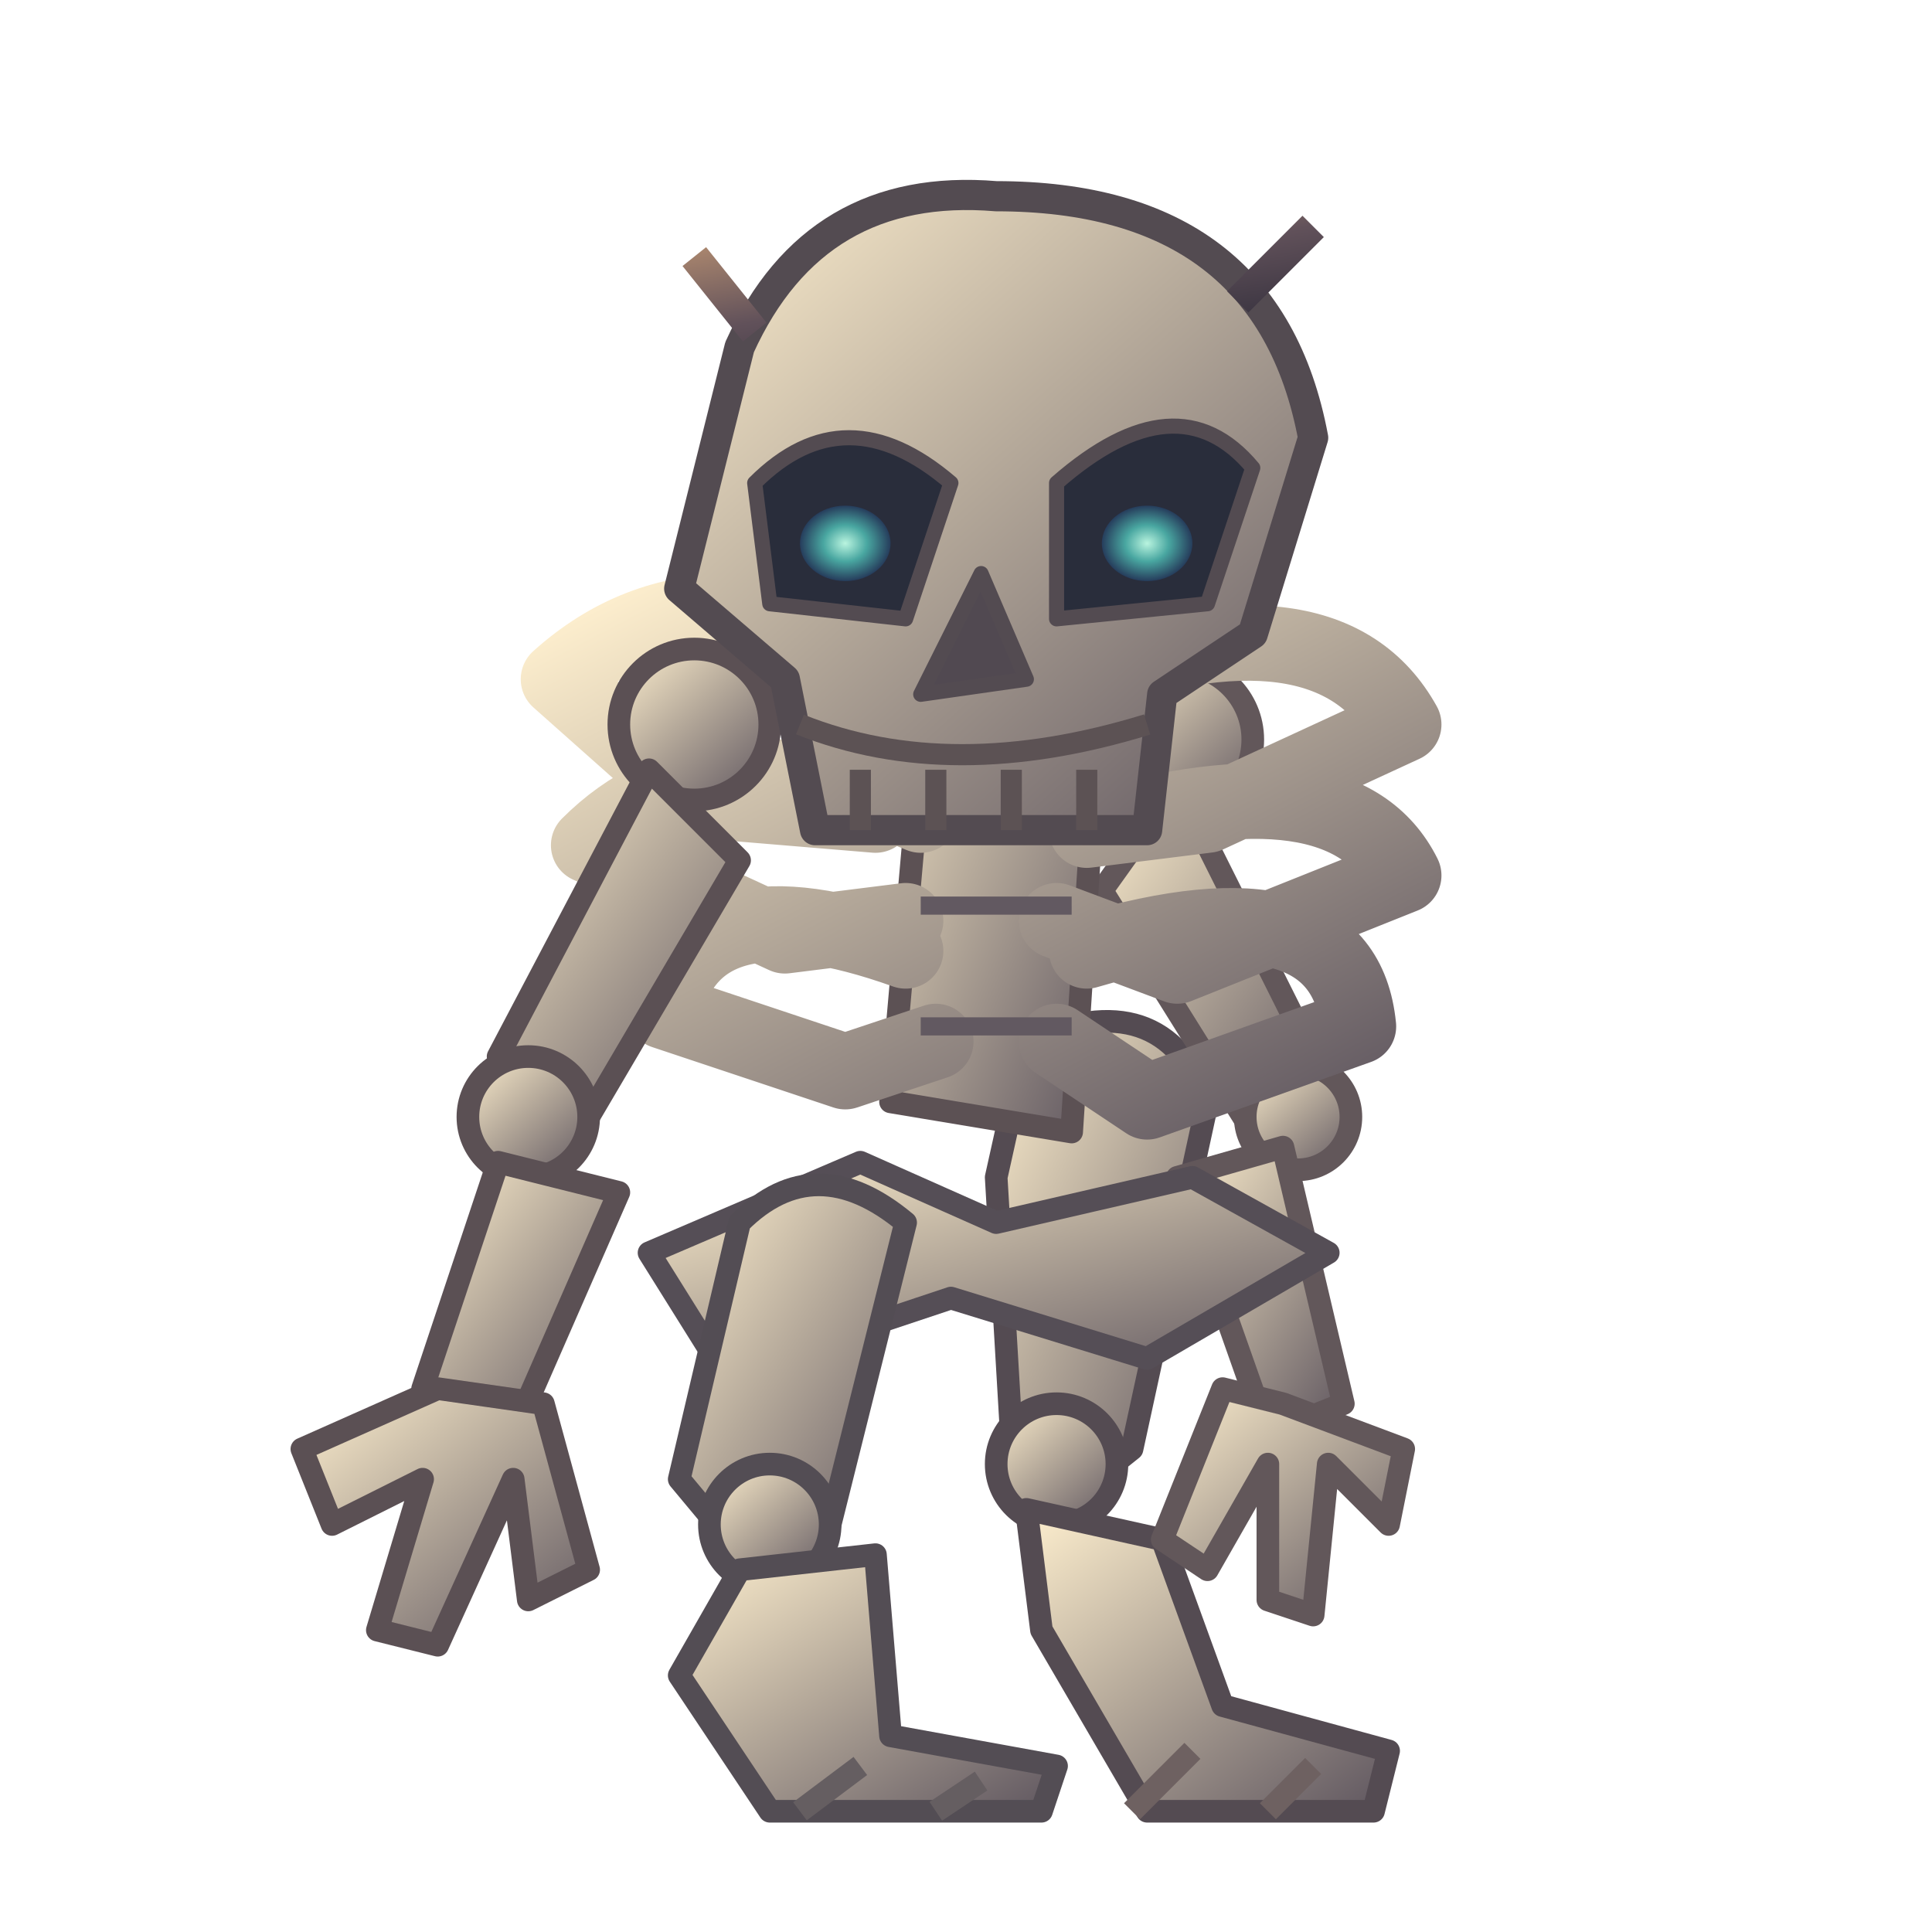
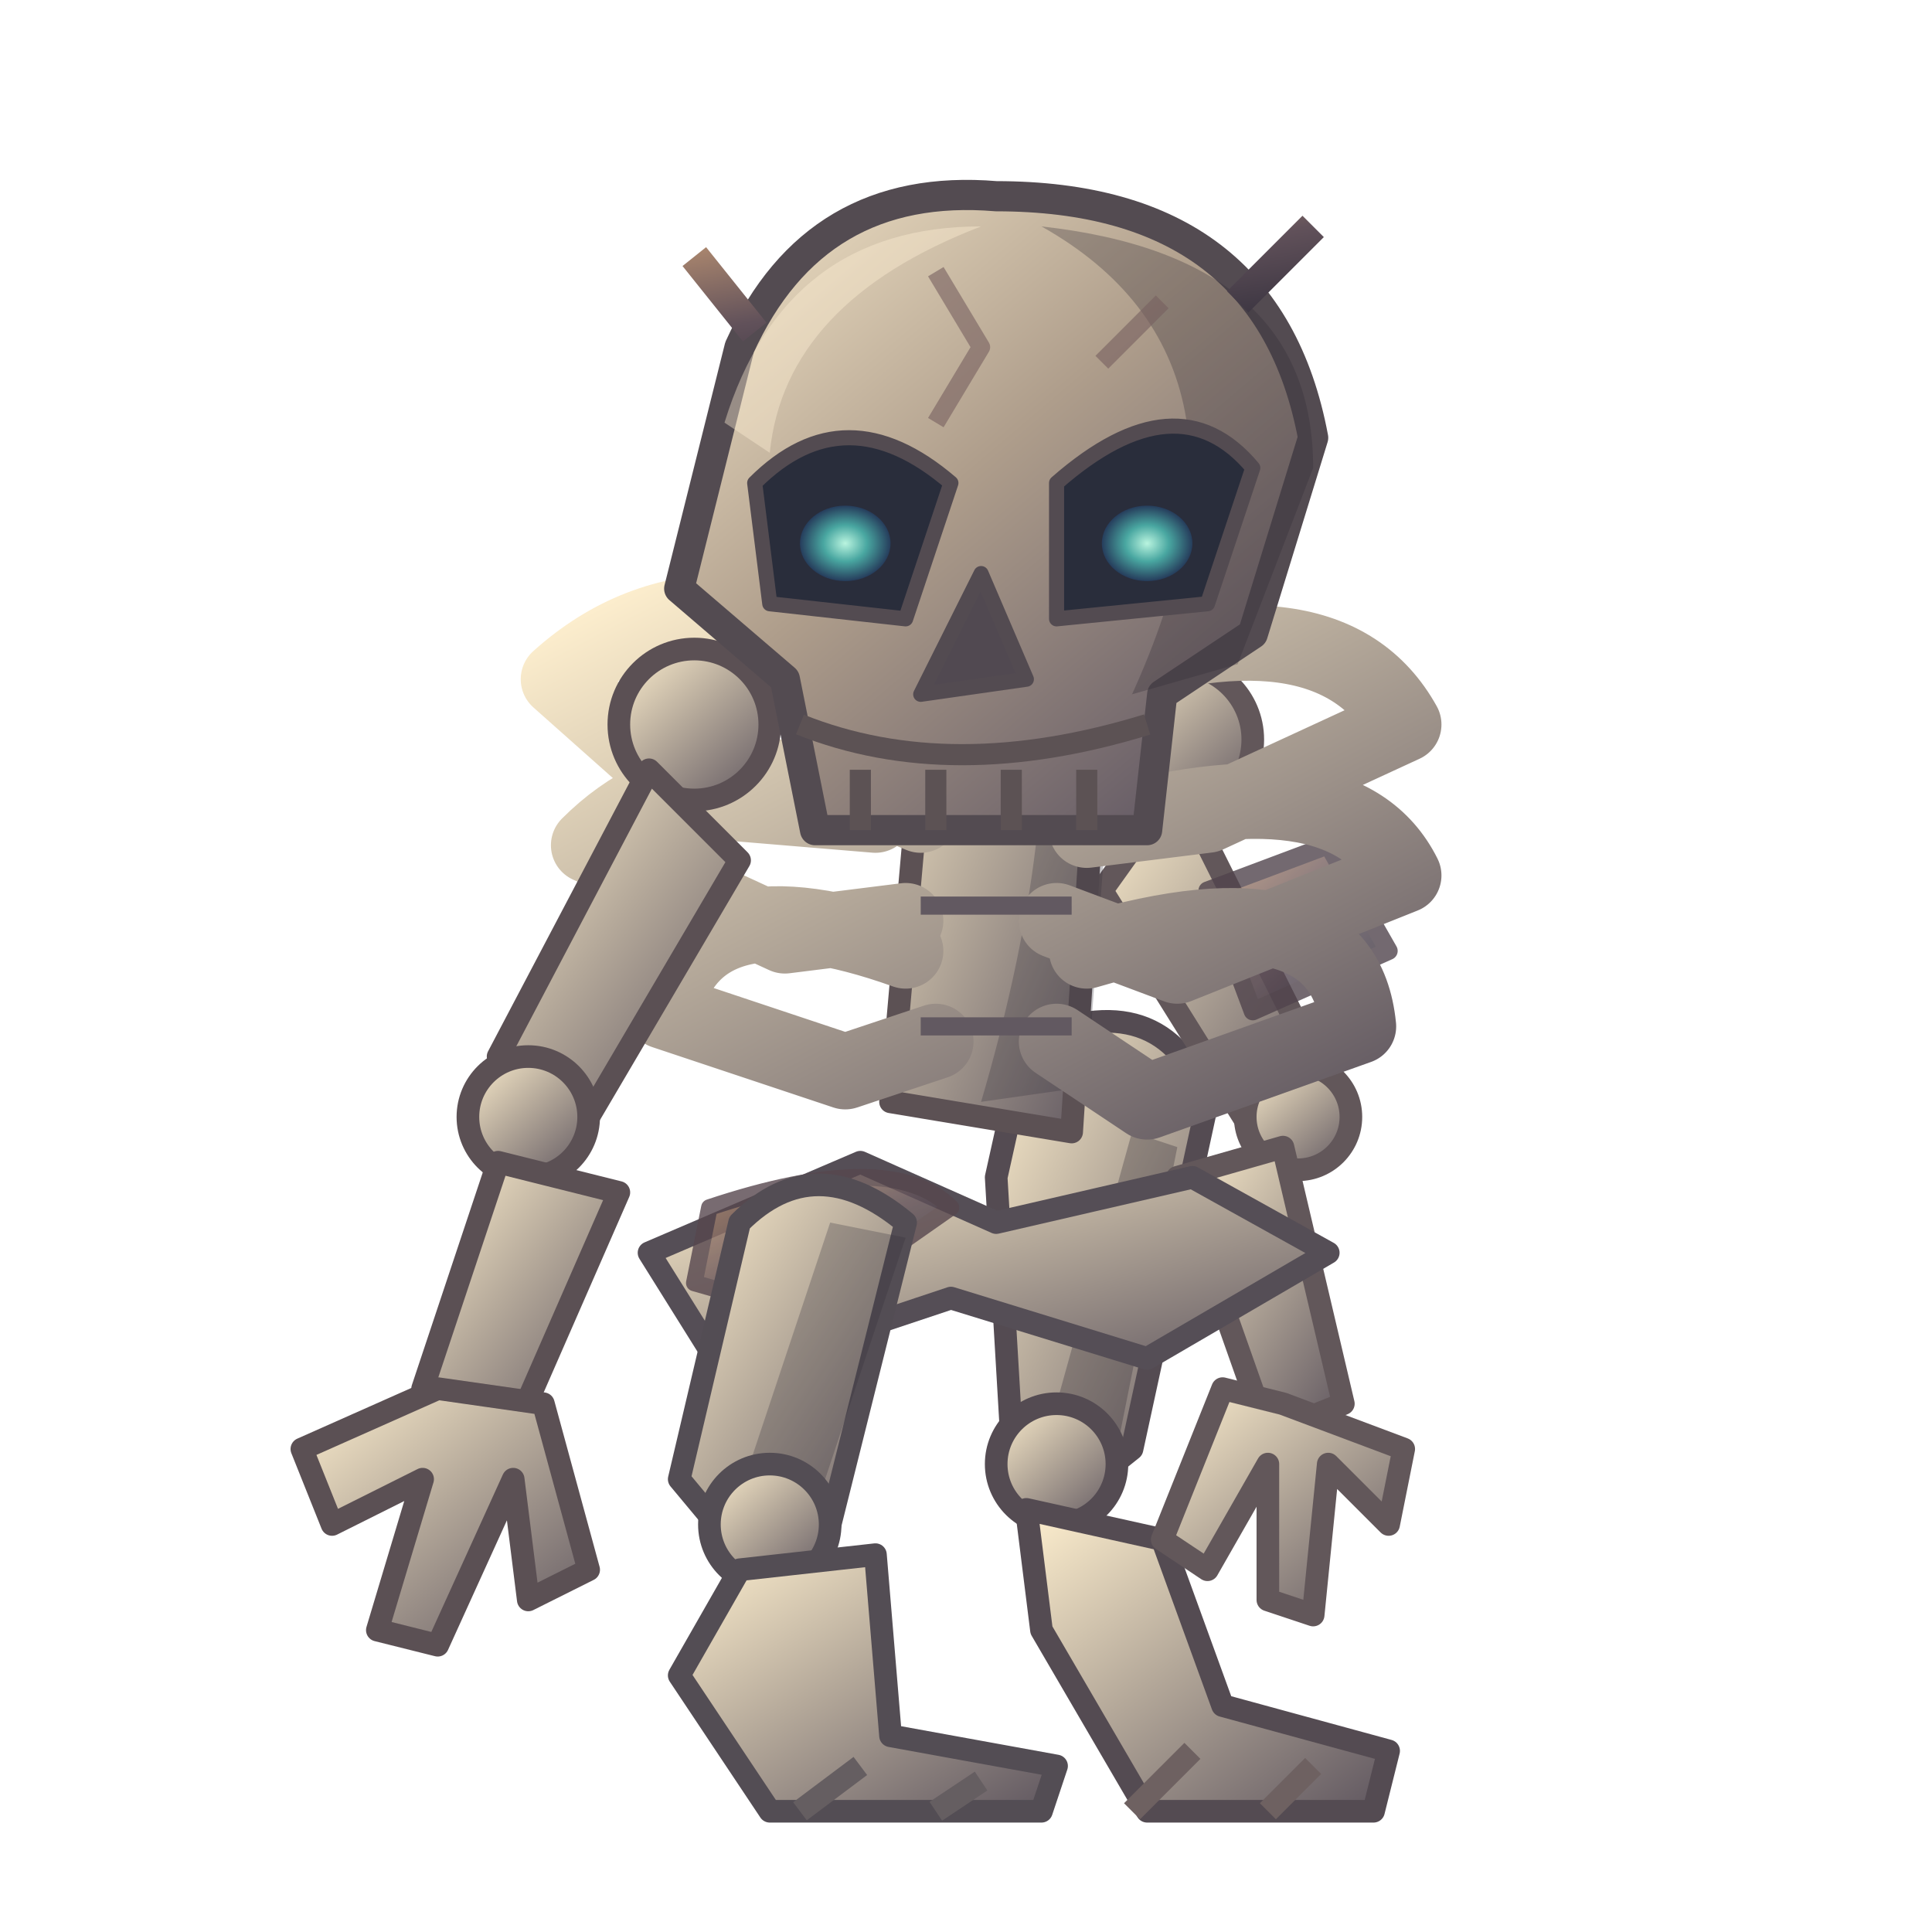
<svg xmlns="http://www.w3.org/2000/svg" viewBox="0 0 128 128">
  <defs>
    <linearGradient id="bone" x1="0" y1="0" x2=".9" y2="1">
      <stop stop-color="#fff0cf" />
      <stop offset=".48" stop-color="#b5a99a" />
      <stop offset="1" stop-color="#665d64" />
    </linearGradient>
    <linearGradient id="rust" x2="1" y2="1">
      <stop stop-color="#bc9373" />
      <stop offset=".5" stop-color="#61515a" />
      <stop offset="1" stop-color="#302d3a" />
    </linearGradient>
    <radialGradient id="soul">
      <stop stop-color="#b9f4df" />
      <stop offset=".48" stop-color="#49a7a1" />
      <stop offset="1" stop-color="#263d5c" />
    </radialGradient>
+     <linearGradient id="marrow" x1="0" y1="0" x2=".85" y2="1">
+       <stop stop-color="#f5e7ca" />
+       <stop offset=".48" stop-color="#ae9d8b" />
+       <stop offset="1" stop-color="#5e5562" />
+     </linearGradient>
  </defs>
  <g data-part="back-leg" data-pivot="70 71" data-motion="leg-right" fill="url(#bone)" stroke="#544b52" stroke-width="1.5" stroke-linejoin="round">
    <path d="M68 69q9-4 12 4l-5 23-5 4-3-5-1-17z" />
+     <path d="m75 75 3 1-4 20-2 2-2-5Z" fill="#312b37" opacity=".32" stroke="none" />
    <circle cx="70" cy="97" r="4" />
    <path d="M68 100l9 2 4 11 11 3-1 4H76l-7-12z" />
    <path d="M79 116l-4 4m12-3-3 3" fill="none" stroke="#6e6161" />
  </g>
  <g data-part="back-arm" data-pivot="76 49" data-motion="arm-right" fill="url(#bone)" stroke="#62575a" stroke-width="1.5" stroke-linejoin="round">
    <circle cx="78" cy="49" r="5" />
    <path d="M78 52l10 20-5 3-10-16z" />
    <circle cx="86" cy="74" r="3.5" />
    <path d="M85 76l4 17-5 2-6-17z" />
    <path d="M85 93l8 3-1 5-4-4-1 10-3-1v-9l-4 7-3-2 4-10z" />
+     <path d="m80 59 8-3 4 7-9 4Z" fill="url(#rust)" stroke="#50444c" stroke-width="1.2" opacity=".8" />
  </g>
  <g data-part="spine-ribs" data-pivot="62 54" data-motion="static" stroke-linejoin="round">
    <path d="M62 39l-3 34 12 2 2-31z" fill="url(#bone)" stroke="#5c5154" stroke-width="1.5" />
+     <path d="m69 43 5 2-2 27-7 1q5-17 4-30Z" fill="#342d3a" opacity=".28" stroke="none" />
    <path d="M63 45Q47 36 37 45L46 53 58 54M71 45Q88 39 93 48L80 54 72 55M61 54Q47 48 39 56l13 6 8-1M72 55q17-5 21 3l-15 6-8-3M60 63Q46 58 44 67l12 4 6-2M72 63q17-5 18 5l-14 5-6-4" fill="none" stroke="url(#bone)" stroke-width="5" stroke-linecap="round" />
    <path d="M57 77l-14 6 5 8 15-5 13 4 12-7-9-5-13 3z" fill="url(#bone)" stroke="#554e56" stroke-width="1.5" />
    <path d="M62 52h9m-10 8h10m-10 8h10" stroke="#625961" stroke-width="1.2" />
+     <path d="M47 80q12-4 16 0l-10 7-7-2Z" fill="url(#rust)" stroke="#56464d" stroke-width="1.1" opacity=".8" />
  </g>
  <g data-part="front-leg" data-pivot="54 79" data-motion="leg-left" fill="url(#bone)" stroke="#534d54" stroke-width="1.5" stroke-linejoin="round">
    <path d="M49 81q5-5 11 0l-5 20-5 3-5-6z" />
+     <path d="m55 81 5 1-6 18-4 3-1-4Z" fill="#302c37" opacity=".27" stroke="none" />
    <circle cx="51" cy="101" r="4" />
    <path d="M49 104l9-1 1 12 11 2-1 3H51l-6-9z" />
    <path d="M57 117l-4 3m12-2-3 2" fill="none" stroke="#655e61" />
  </g>
  <g data-part="front-arm" data-pivot="46 48" data-motion="arm-left" fill="url(#bone)" stroke="#5b5054" stroke-width="1.5" stroke-linejoin="round">
    <circle cx="46" cy="48" r="5" />
    <path d="M43 51L33 70l6 4 10-17z" />
    <circle cx="35" cy="74" r="4" />
    <path d="M33 77l-5 15 6 3 7-16z" />
    <path d="M29 92l-9 4 2 5 6-3-3 10 4 1 5-11 1 8 4-2-3-11z" />
  </g>
  <g data-part="skull" data-pivot="63 34" data-motion="static" stroke="#534b51" stroke-linejoin="round">
-     <path d="M49 23Q54 12 66 13Q84 13 87 29L83 42 77 46 76 55 54 55 52 45 45 39Z" fill="url(#bone)" stroke-width="2" />
+     <path d="M49 23Q54 12 66 13Q84 13 87 29L83 42 77 46 76 55 54 55 52 45 45 39Z" fill="url(#marrow)" stroke-width="2" />
+     <path d="M69 15q18 2 18 16l-5 13-7 2q10-22-6-31Z" fill="#302934" opacity=".3" stroke="none" />
+     <path d="M48 28q4-13 17-13-13 5-14 15Z" fill="#fff0d5" opacity=".4" stroke="none" />
    <path d="M50 32q6-6 13 0l-3 9-9-1zM70 32q8-7 13-1l-3 9-10 1z" fill="#292d3b" />
    <ellipse cx="56" cy="36" rx="3" ry="2.5" fill="url(#soul)" stroke="none" />
    <ellipse cx="76" cy="36" rx="3" ry="2.5" fill="url(#soul)" stroke="none" />
    <path d="M65 38l-4 8 7-1z" fill="#514951" />
    <path d="M53 48q10 4 23 0M57 51v4m5-4v4m5-4v4m5-4v4" fill="none" stroke="#5c5254" stroke-width="1.4" />
    <path d="M50 22l-4-5M82 20l5-5" fill="none" stroke="url(#rust)" stroke-width="2" />
+     <path d="m62 18 3 5-3 5m15-8-4 4" fill="none" stroke="#765f5f" stroke-width="1.2" opacity=".6" />
  </g>
</svg>
